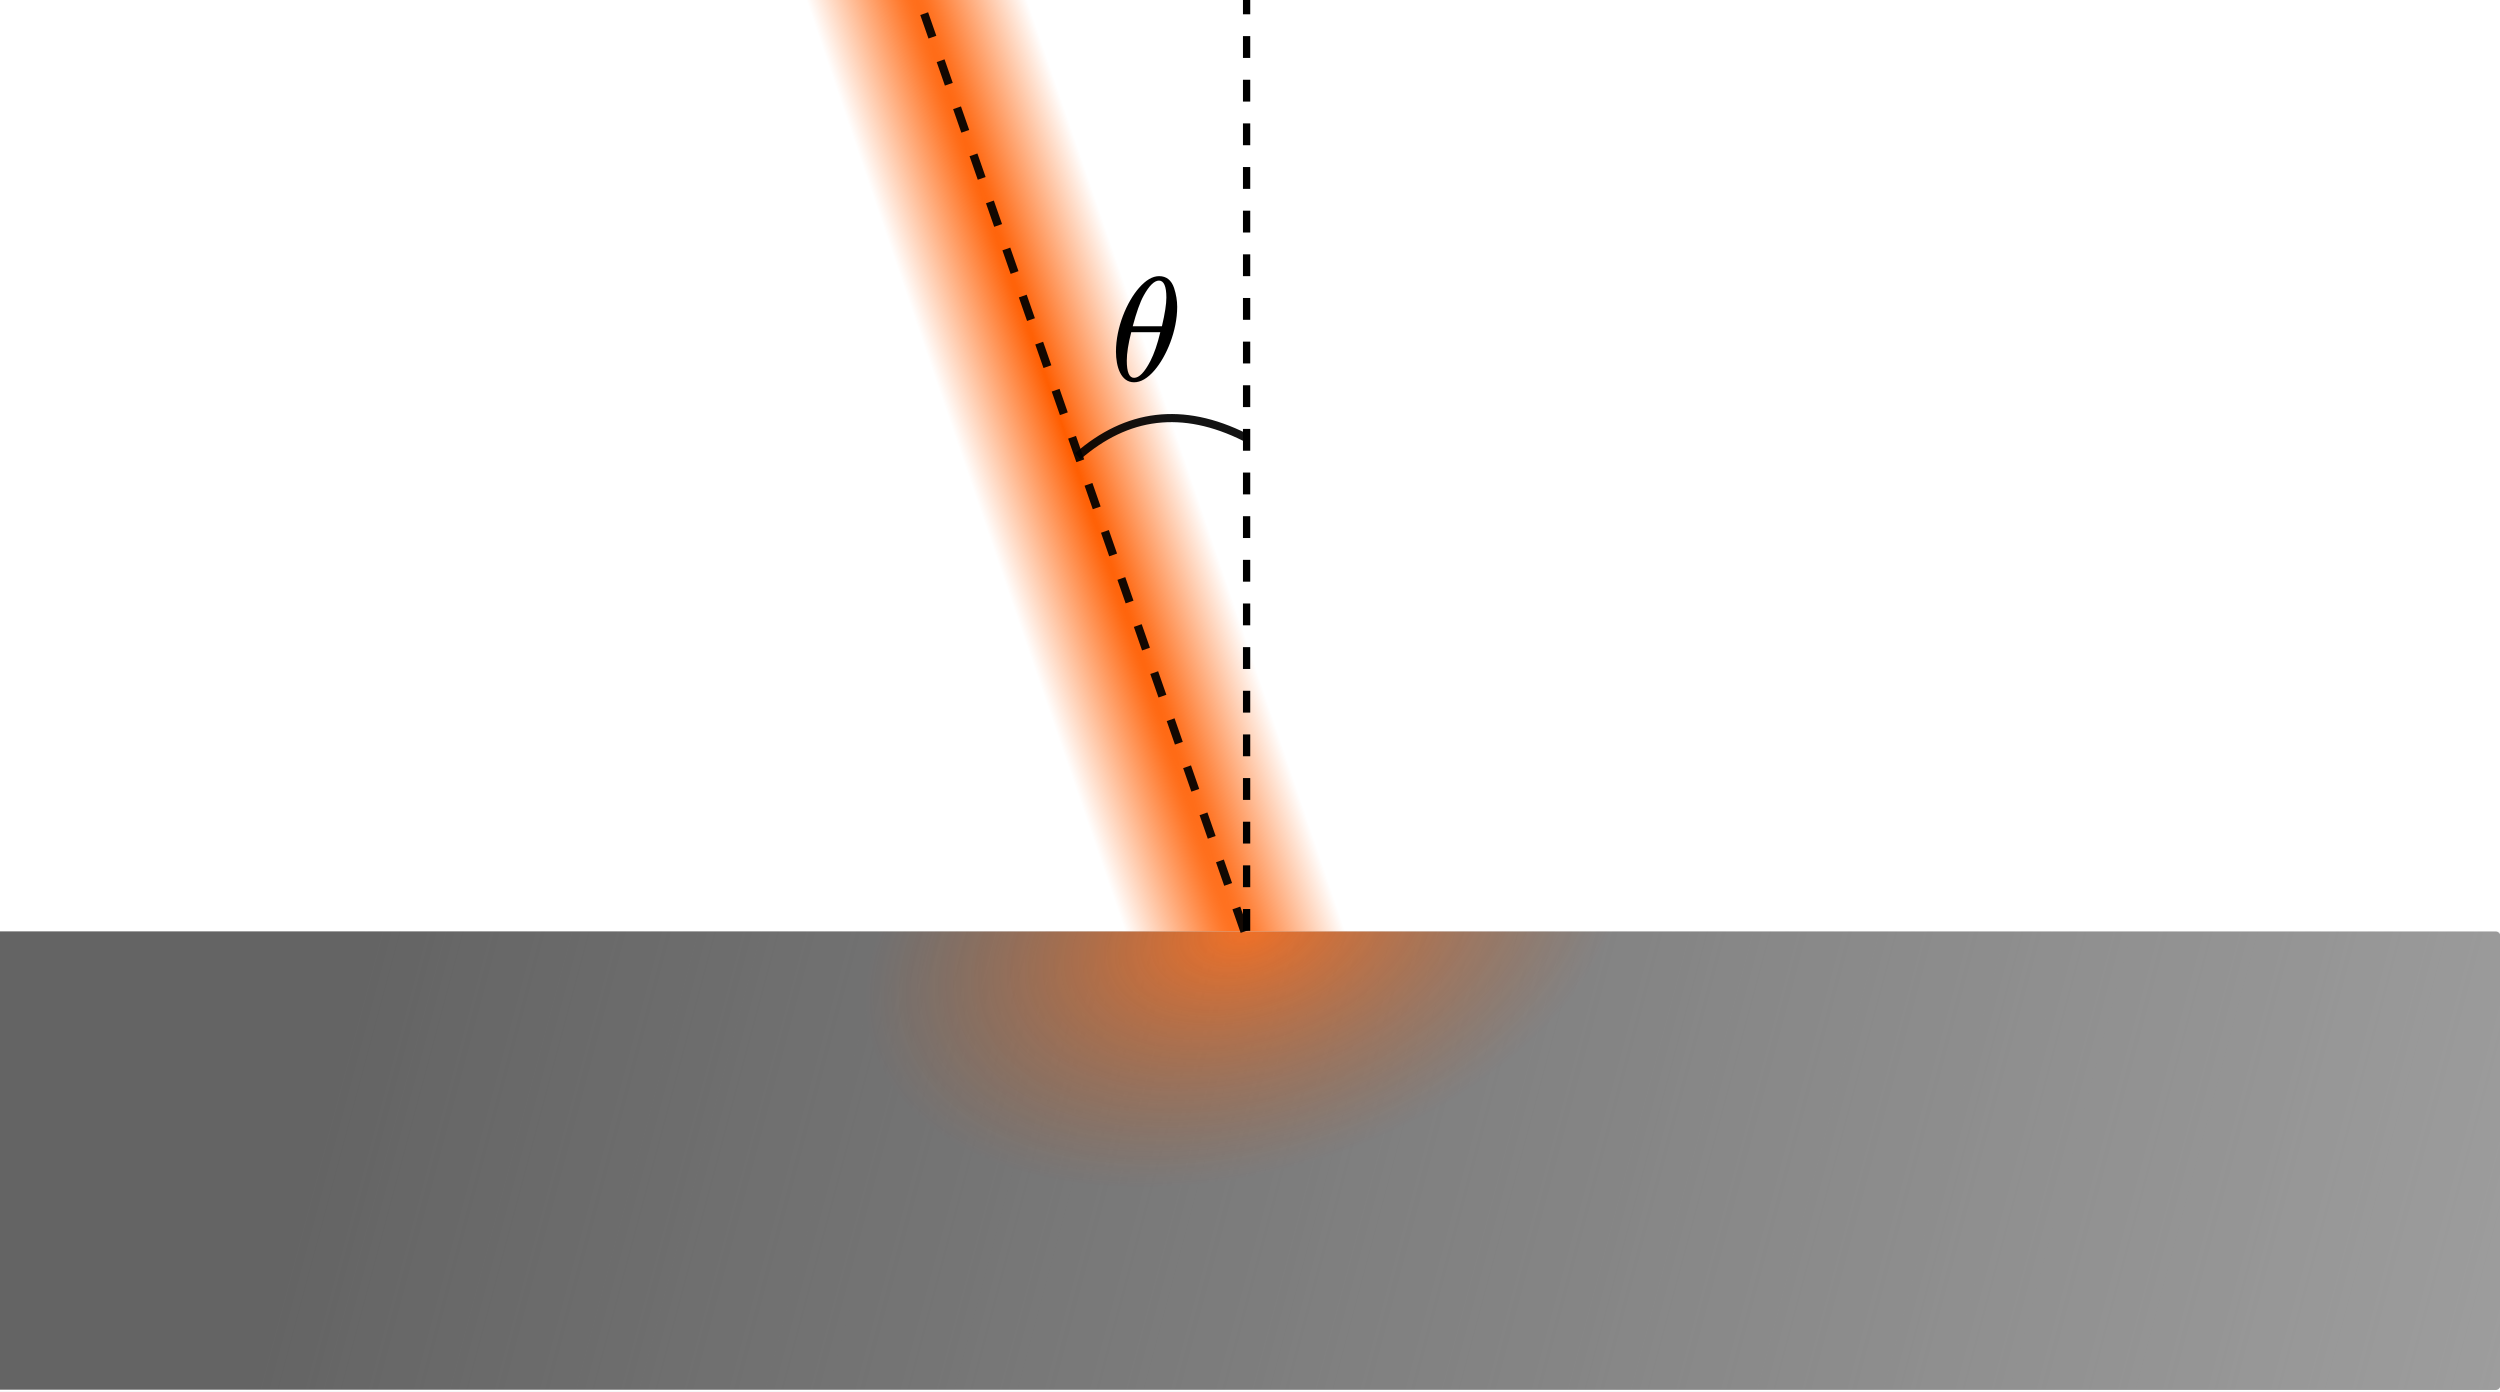
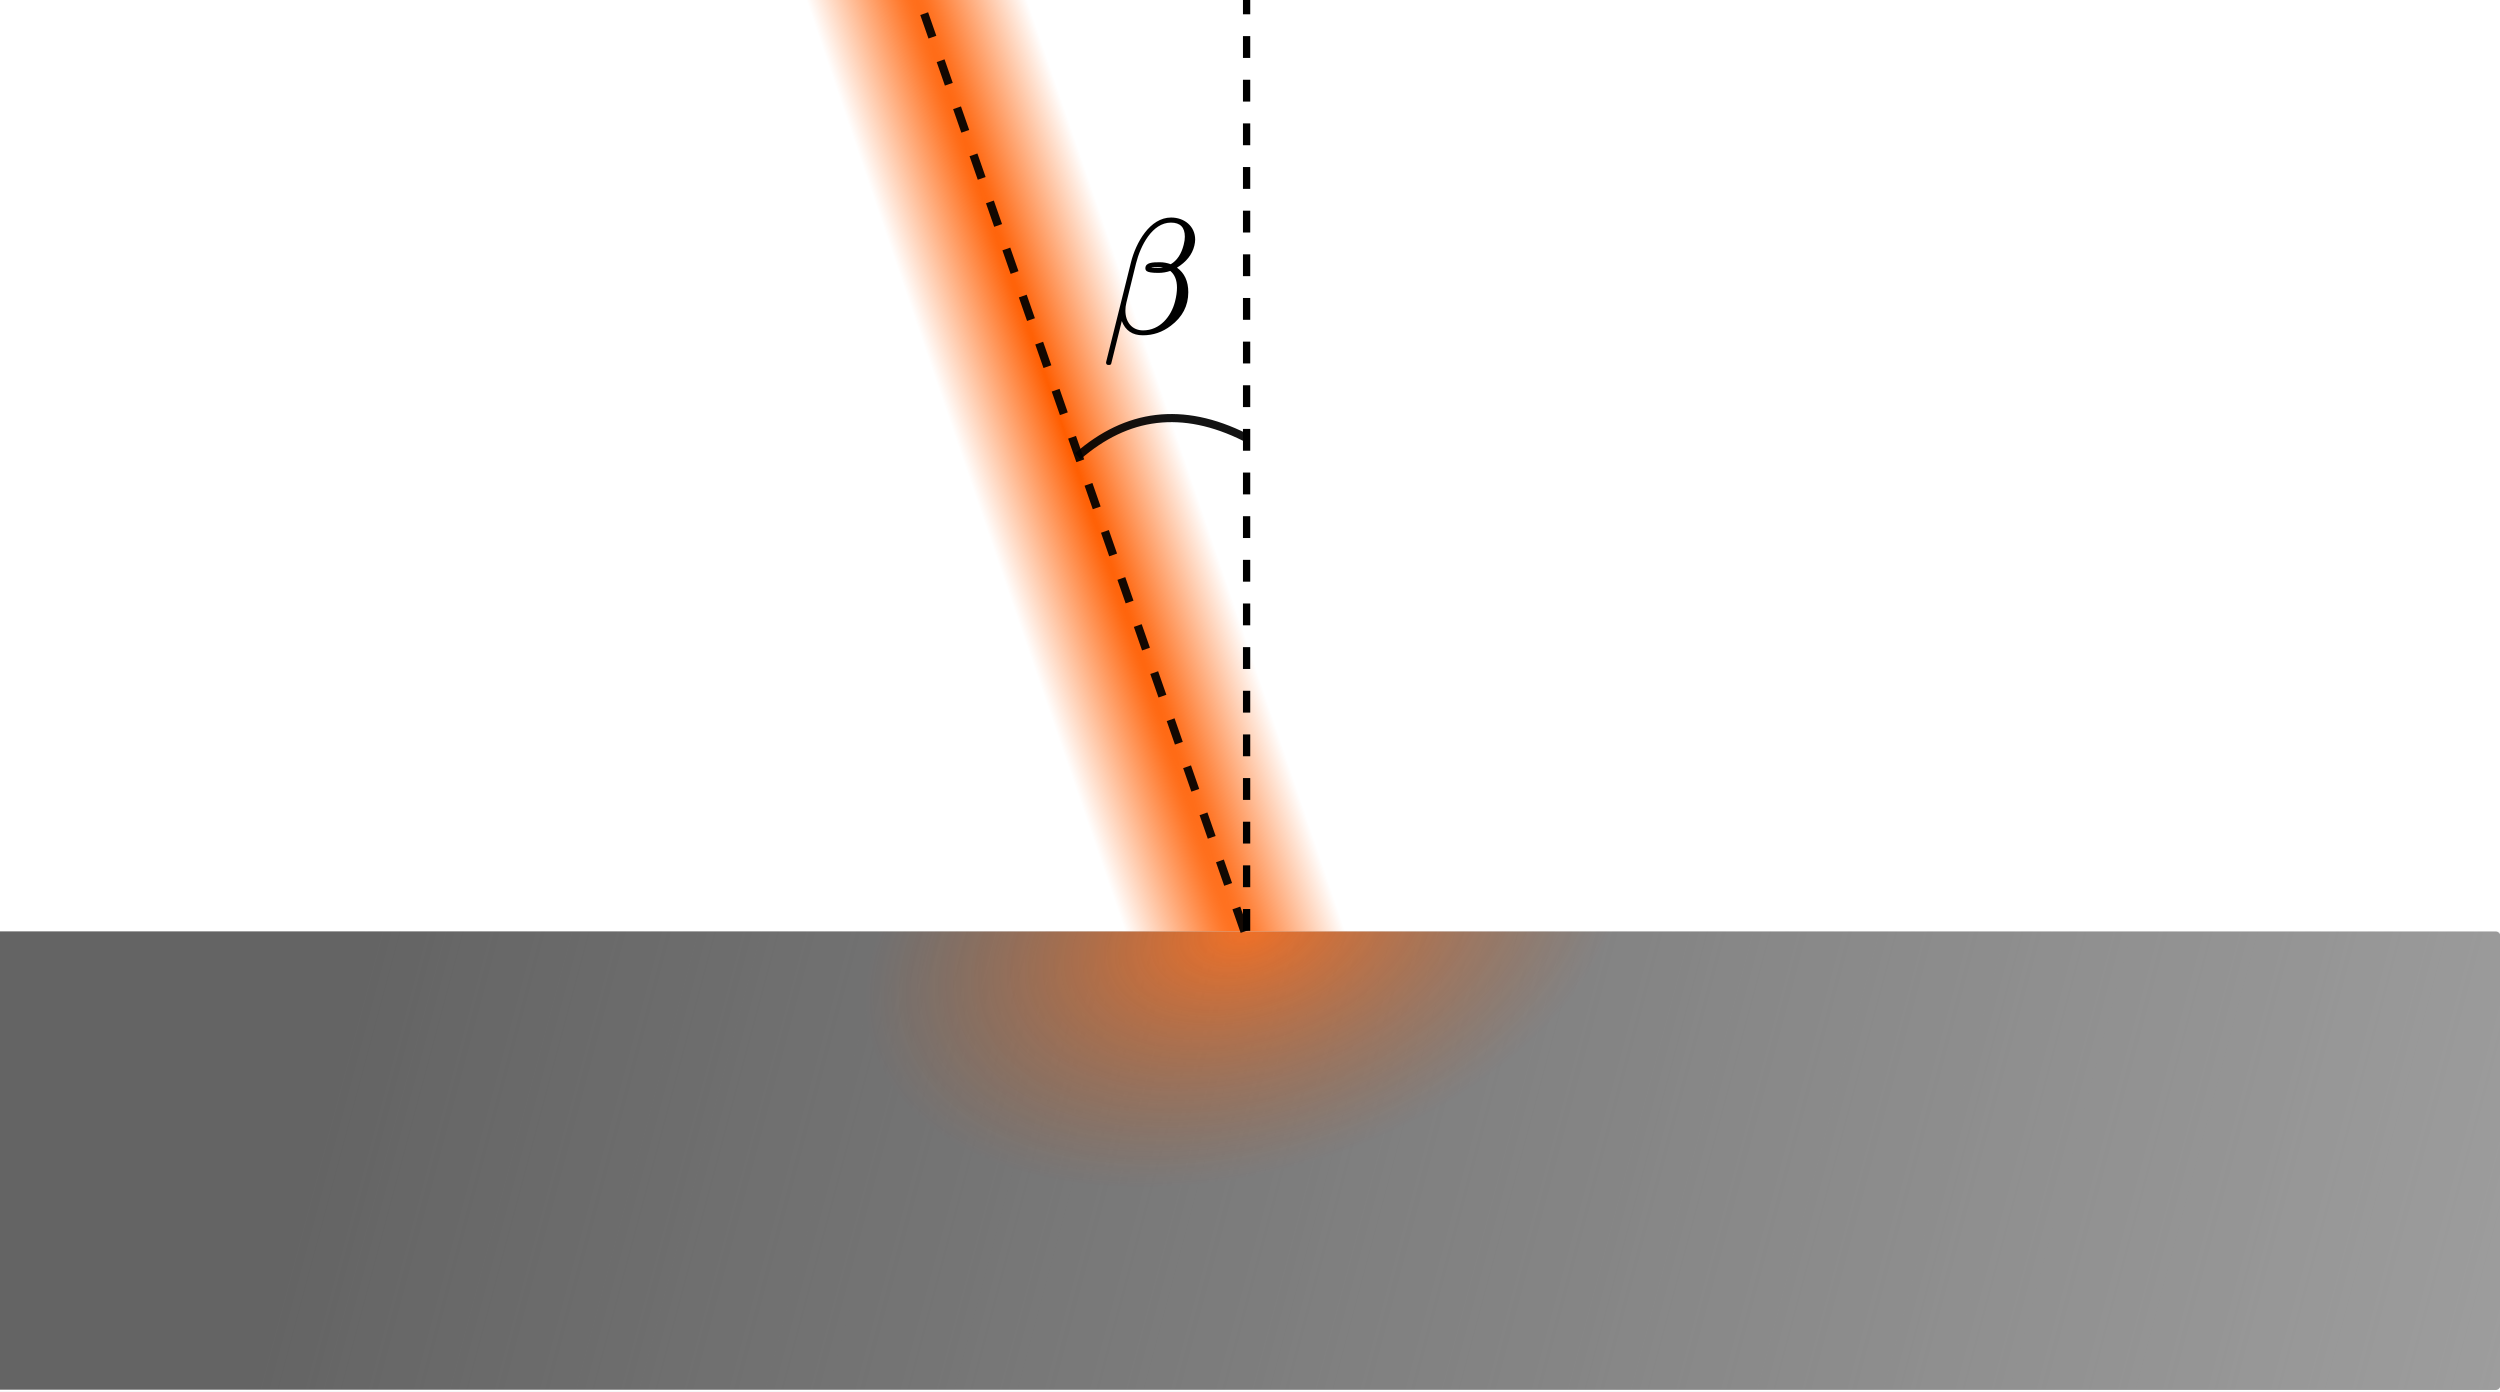
<svg xmlns="http://www.w3.org/2000/svg" xmlns:xlink="http://www.w3.org/1999/xlink" width="760.759" height="423.425" viewBox="0 0 201.284 112.031" version="1.1" id="svg1" xml:space="preserve">
  <defs id="defs1">
    <linearGradient id="linearGradient6">
      <stop style="stop-color:#ff5d00;stop-opacity:1;" offset="0" id="stop6" />
      <stop style="stop-color:#ff5d00;stop-opacity:0;" offset="1" id="stop7" />
    </linearGradient>
    <linearGradient id="linearGradient4">
      <stop style="stop-color:#929292;stop-opacity:1;" offset="0" id="stop4" />
      <stop style="stop-color:#929292;stop-opacity:0;" offset="1" id="stop5" />
    </linearGradient>
    <linearGradient id="linearGradient1">
      <stop style="stop-color:#ff5d00;stop-opacity:1;" offset="0" id="stop1" />
      <stop style="stop-color:#2f2f2f;stop-opacity:0.583;" offset="1" id="stop2" />
    </linearGradient>
    <radialGradient xlink:href="#linearGradient1" id="radialGradient2" cx="133.663" cy="158.307" fx="133.663" fy="158.307" r="99.891" gradientTransform="matrix(-0.05817852,-0.1868671,0.3029472,-0.09420834,93.66076,210.5543)" gradientUnits="userSpaceOnUse" />
    <linearGradient xlink:href="#linearGradient4" id="linearGradient5" x1="88.555" y1="164.711" x2="184.856" y2="190.573" gradientUnits="userSpaceOnUse" gradientTransform="matrix(1.793089,0,0,1.804466,-101.493,-106.7753)" />
    <radialGradient xlink:href="#linearGradient6" id="radialGradient7" cx="131.413" cy="126.948" fx="131.413" fy="126.948" r="4.871" gradientTransform="matrix(1.737761,1.0839342e-8,-4.2428668e-7,68.02154,-157.82,-8474.001)" gradientUnits="userSpaceOnUse" />
    <path id="MJX-6-NCM-I-1D703" d="m 164,-11 c 45,0 92,27 138,81 80,93 153,265 153,428 0,41 -7,84 -21,127 -18,53 -52,80 -101,80 -45,0 -90,-27 -137,-81 C 116,532 42,360 42,196 42,94 75,-11 164,-11 m 168,686 c 33,0 50,-38 50,-115 0,-43 -10,-108 -30,-193 H 155 c 25,93 49,162 74,207 37,67 72,101 103,101 M 145,327 H 341 C 322,246 299,181 274,132 235,57 199,19 164,19 c -33,0 -49,39 -49,116 0,50 10,114 30,192 z" />
+     <path id="MJX-6-NCM-I-1D6FD" d="M427 706C298 706 212 553 182 432L30-178C30-189 35-194 44-194L49-194C56-194 61-191 62-184L126 74C148 16 191-13 255-13C317-13 374 6 425 45C496 98 532 167 532 250C532 317 509 367 463 400C520 435 556 480 569 534C572 547 574 560 574 571C574 654 507 706 427 706M306 399C311 402 329 403 358 403C365 403 371 402 378 401C368 399 359 398 350 398L332 398C321 398 312 398 306 399M148 138C148 154 150 170 154 186L213 426C240 534 312 675 426 675C483 675 511 646 511 589C511 575 509 559 504 540C490 484 464 444 425 421C403 429 381 433 359 433C315 433 270 432 270 396C270 389 273 383 278 379C287 372 310 368 349 368C374 368 399 372 422 380C449 358 463 324 463 278C463 253 459 224 451 193C428 103 360 17 256 17C188 17 148 68 148 138Z" />
  </defs>
  <g id="layer2" transform="translate(-33.53352,-95.85583)">
    <rect style="opacity:1;fill:#ffffff;fill-opacity:1;stroke:none;stroke-width:0.321;stroke-dasharray:none;stroke-dashoffset:0;stroke-opacity:0.922" id="rect9" width="201.284" height="112.031" x="33.534" y="95.856" />
  </g>
  <g id="layer1" transform="translate(-33.53352,-95.85583)">
    <g id="g9">
      <rect style="display:inline;fill:url(#radialGradient7);fill-opacity:1;stroke:none;stroke-width:3.702;stroke-dasharray:none;stroke-opacity:1" id="rect5" width="17.467" height="96.865" x="61.811" y="112.785" ry="0" transform="rotate(-18.88111)" />
      <rect style="fill:#ffffff;fill-opacity:1;stroke:none;stroke-width:3.702;stroke-dasharray:none;stroke-opacity:1" id="rect7" width="202.834" height="36.92" x="32.334" y="170.85" />
      <rect style="display:inline;fill:url(#linearGradient5);stroke:none;stroke-width:3.714;stroke-dasharray:none;stroke-opacity:1" id="rect1" width="202.255" height="36.855" x="32.564" y="170.85" />
      <rect style="display:inline;opacity:0.8;fill:url(#radialGradient2);stroke:none;stroke-width:3.703;stroke-dasharray:none;stroke-opacity:1" id="rect2" width="202.304" height="36.92" x="32.541" y="170.85" ry="0.374" />
      <path style="opacity:1;fill:#ff5d00;fill-opacity:1;stroke:#000000;stroke-width:0.586;stroke-dasharray:1.757, 1.757;stroke-dashoffset:0;stroke-opacity:1" d="M 133.902,95.249 V 170.799" id="path7" />
      <path style="opacity:1;fill:#ff5d00;fill-opacity:1;stroke:#000000;stroke-width:0.669;stroke-dasharray:2.007, 2.007;stroke-dashoffset:0;stroke-opacity:0.922" d="M 106.62,93.164 134.37,172.664" id="path8" />
      <path style="opacity:1;fill:none;fill-opacity:1;stroke:#000000;stroke-width:0.654;stroke-dasharray:none;stroke-dashoffset:0;stroke-opacity:0.922" d="m 120.312,132.588 c 3.957,-3.437 8.407,-4.053 13.478,-1.52" id="path9" />
-       <use data-c="1D703" xlink:href="#MJX-6-NCM-I-1D703" id="use1" transform="matrix(0.01193603,0,0,-0.01193603,122.8829,126.5041)" style="fill:#000000;stroke:#000000;stroke-width:0" />
+       <use data-c="1D6FD" xlink:href="#MJX-6-NCM-I-1D6FD" id="use1-6" transform="matrix(0.01318784,0,0,-0.01318784,122.1907,122.6806)" style="fill:#000000;stroke:#000000;stroke-width:0" />
    </g>
  </g>
</svg>
